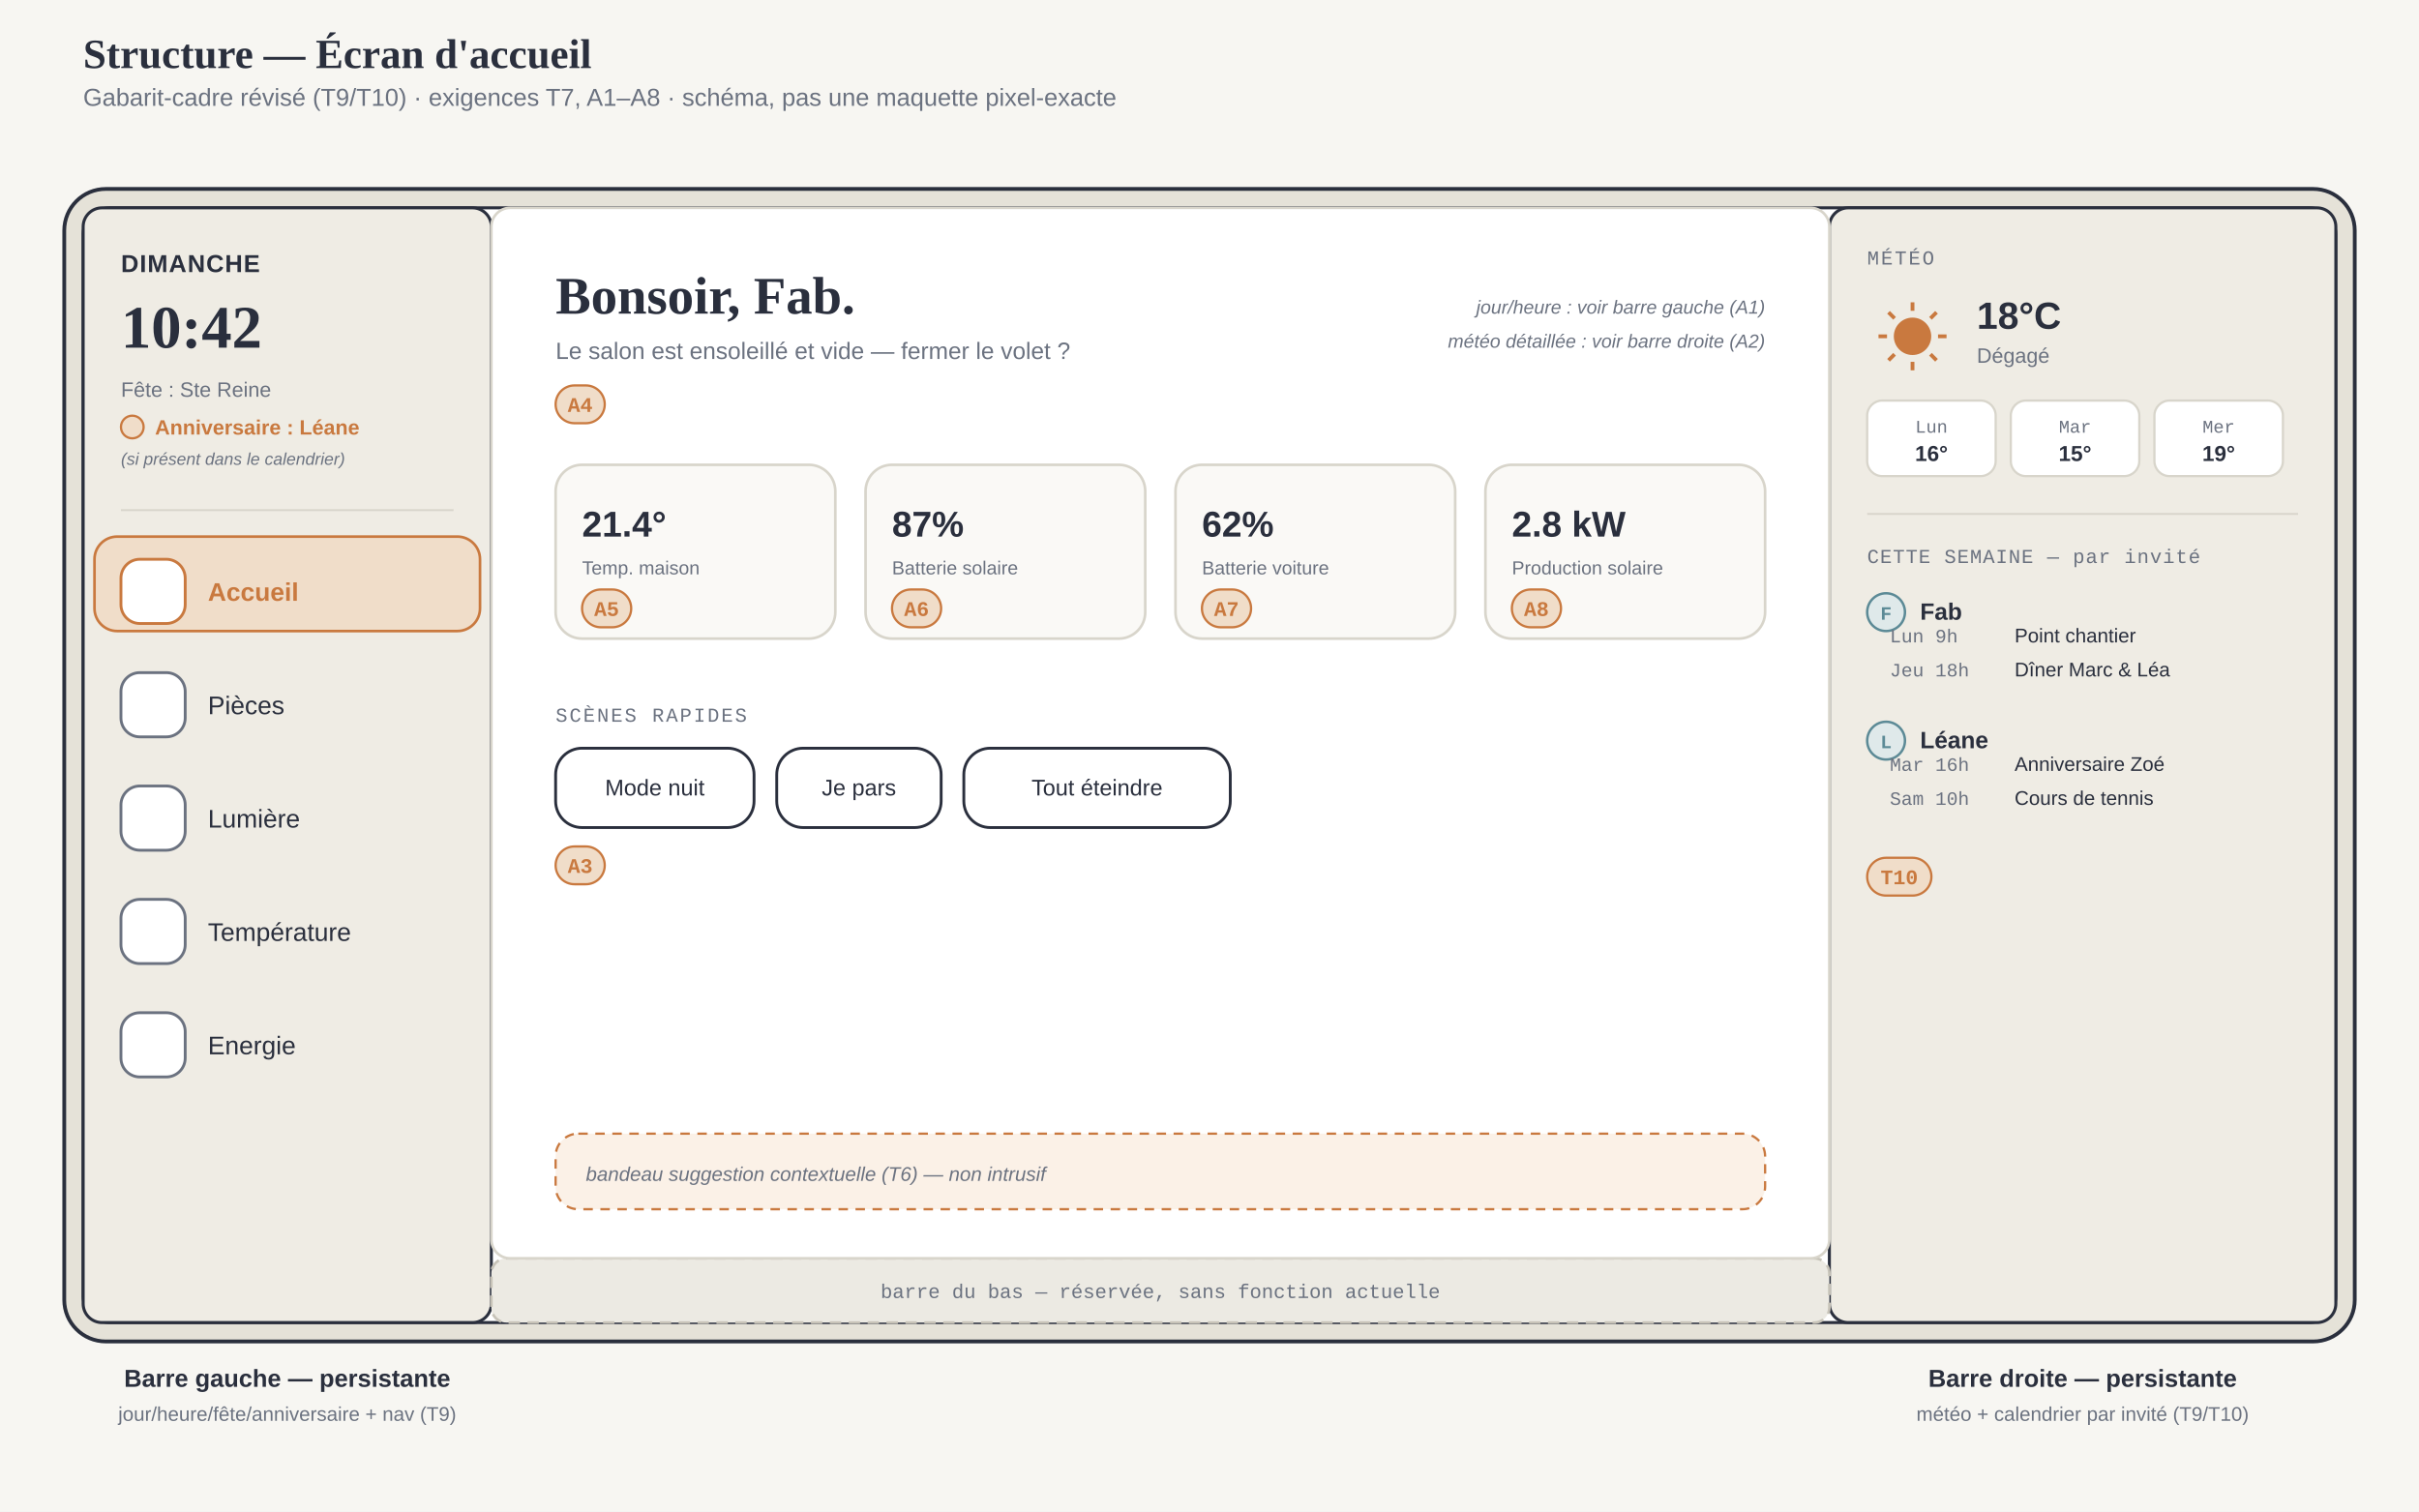
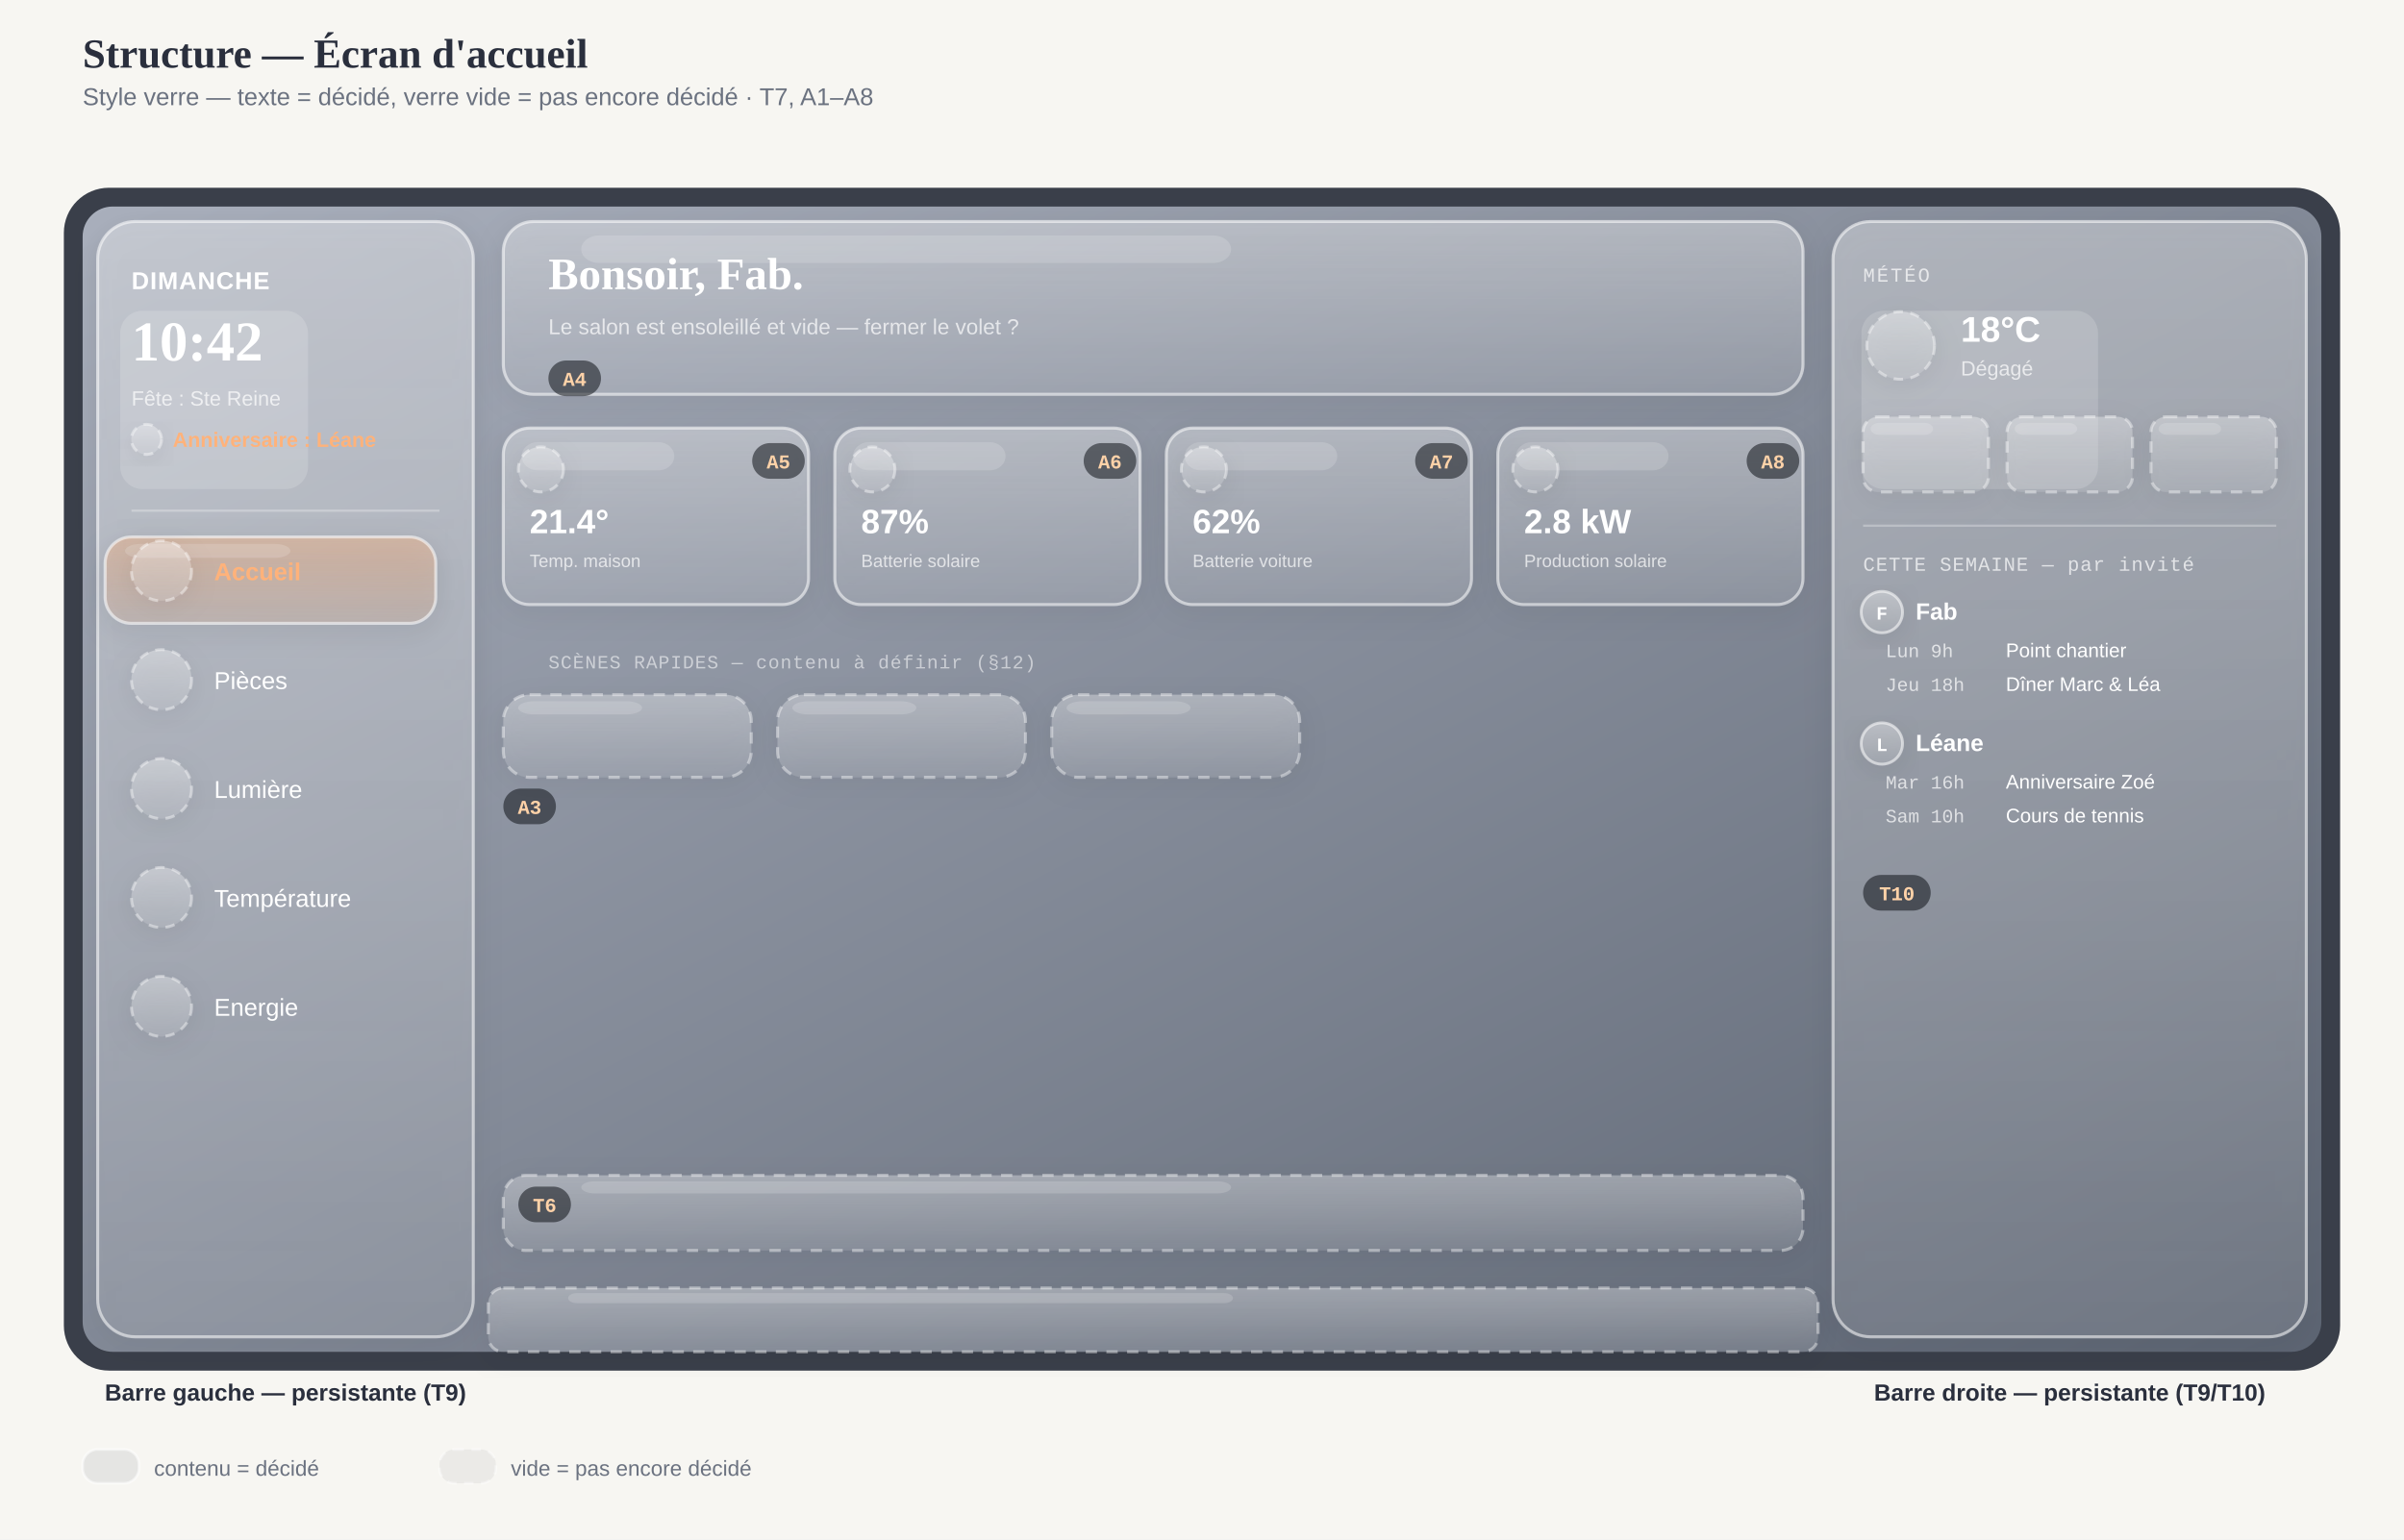
- <svg xmlns="http://www.w3.org/2000/svg" viewBox="0 0 1280 800" width="1280" height="800">
-   <rect x="0" y="0" width="1280" height="800" fill="#f7f6f2" />
+ <svg xmlns="http://www.w3.org/2000/svg" viewBox="0 0 1280 820" width="1280" height="820">
+   <defs>
+     <filter id="glassShadow" x="-40%" y="-40%" width="180%" height="180%">
+       <feDropShadow dx="0" dy="5" stdDeviation="7" flood-color="#000000" flood-opacity="0.28" />
+     </filter>
+     <linearGradient id="bgGrad" x1="0" y1="0" x2="1" y2="1">
+       <stop offset="0" stop-color="#aab0bd" />
+       <stop offset="1" stop-color="#5c6472" />
+     </linearGradient>
+     <linearGradient id="g1" x1="0" y1="0" x2="0" y2="1">
+       <stop offset="0" stop-color="rgba(255,255,255,0.32)" />
+       <stop offset="1" stop-color="rgba(255,255,255,0.10)" />
+     </linearGradient>
+     <linearGradient id="g11" x1="0" y1="0" x2="0" y2="1">
+       <stop offset="0" stop-color="rgba(255,255,255,0.32)" />
+       <stop offset="1" stop-color="rgba(255,255,255,0.10)" />
+     </linearGradient>
+     <linearGradient id="g12" x1="0" y1="0" x2="0" y2="1">
+       <stop offset="0" stop-color="rgba(255,255,255,0.32)" />
+       <stop offset="1" stop-color="rgba(255,255,255,0.10)" />
+     </linearGradient>
+     <linearGradient id="g13" x1="0" y1="0" x2="0" y2="1">
+       <stop offset="0" stop-color="rgba(255,255,255,0.32)" />
+       <stop offset="1" stop-color="rgba(255,255,255,0.10)" />
+     </linearGradient>
+     <linearGradient id="g16" x1="0" y1="0" x2="0" y2="1">
+       <stop offset="0" stop-color="rgba(255,255,255,0.32)" />
+       <stop offset="1" stop-color="rgba(255,255,255,0.10)" />
+     </linearGradient>
+     <linearGradient id="g17" x1="0" y1="0" x2="0" y2="1">
+       <stop offset="0" stop-color="rgba(255,255,255,0.32)" />
+       <stop offset="1" stop-color="rgba(255,255,255,0.10)" />
+     </linearGradient>
+     <linearGradient id="g18" x1="0" y1="0" x2="0" y2="1">
+       <stop offset="0" stop-color="rgba(255,255,255,0.32)" />
+       <stop offset="1" stop-color="rgba(255,255,255,0.10)" />
+     </linearGradient>
+     <linearGradient id="g20" x1="0" y1="0" x2="0" y2="1">
+       <stop offset="0" stop-color="rgba(255,255,255,0.32)" />
+       <stop offset="1" stop-color="rgba(255,255,255,0.10)" />
+     </linearGradient>
+     <linearGradient id="g22" x1="0" y1="0" x2="0" y2="1">
+       <stop offset="0" stop-color="rgba(255,255,255,0.32)" />
+       <stop offset="1" stop-color="rgba(255,255,255,0.10)" />
+     </linearGradient>
+     <linearGradient id="g24" x1="0" y1="0" x2="0" y2="1">
+       <stop offset="0" stop-color="rgba(255,255,255,0.32)" />
+       <stop offset="1" stop-color="rgba(255,255,255,0.10)" />
+     </linearGradient>
+     <linearGradient id="g26" x1="0" y1="0" x2="0" y2="1">
+       <stop offset="0" stop-color="rgba(255,255,255,0.32)" />
+       <stop offset="1" stop-color="rgba(255,255,255,0.10)" />
+     </linearGradient>
+     <linearGradient id="g27" x1="0" y1="0" x2="0" y2="1">
+       <stop offset="0" stop-color="rgba(255,255,255,0.32)" />
+       <stop offset="1" stop-color="rgba(255,255,255,0.10)" />
+     </linearGradient>
+     <linearGradient id="g28" x1="0" y1="0" x2="0" y2="1">
+       <stop offset="0" stop-color="rgba(255,255,255,0.32)" />
+       <stop offset="1" stop-color="rgba(255,255,255,0.10)" />
+     </linearGradient>
+     <linearGradient id="g29" x1="0" y1="0" x2="0" y2="1">
+       <stop offset="0" stop-color="rgba(255,255,255,0.32)" />
+       <stop offset="1" stop-color="rgba(255,255,255,0.10)" />
+     </linearGradient>
+     <linearGradient id="g3" x1="0" y1="0" x2="0" y2="1">
+       <stop offset="0" stop-color="rgba(255,178,122,0.38)" />
+       <stop offset="1" stop-color="rgba(255,178,122,0.14)" />
+     </linearGradient>
+     <linearGradient id="g9" x1="0" y1="0" x2="0" y2="1">
+       <stop offset="0" stop-color="rgba(255,255,255,0.32)" />
+       <stop offset="1" stop-color="rgba(255,255,255,0.10)" />
+     </linearGradient>
+     <linearGradient id="gc10" x1="0" y1="0" x2="0" y2="1">
+       <stop offset="0" stop-color="rgba(255,255,255,0.34)" />
+       <stop offset="1" stop-color="rgba(255,255,255,0.10)" />
+     </linearGradient>
+     <linearGradient id="gc14" x1="0" y1="0" x2="0" y2="1">
+       <stop offset="0" stop-color="rgba(255,255,255,0.34)" />
+       <stop offset="1" stop-color="rgba(255,255,255,0.10)" />
+     </linearGradient>
+     <linearGradient id="gc15" x1="0" y1="0" x2="0" y2="1">
+       <stop offset="0" stop-color="rgba(255,255,255,0.34)" />
+       <stop offset="1" stop-color="rgba(255,255,255,0.10)" />
+     </linearGradient>
+     <linearGradient id="gc19" x1="0" y1="0" x2="0" y2="1">
+       <stop offset="0" stop-color="rgba(255,255,255,0.34)" />
+       <stop offset="1" stop-color="rgba(255,255,255,0.10)" />
+     </linearGradient>
+     <linearGradient id="gc2" x1="0" y1="0" x2="0" y2="1">
+       <stop offset="0" stop-color="rgba(255,255,255,0.34)" />
+       <stop offset="1" stop-color="rgba(255,255,255,0.10)" />
+     </linearGradient>
+     <linearGradient id="gc21" x1="0" y1="0" x2="0" y2="1">
+       <stop offset="0" stop-color="rgba(255,255,255,0.34)" />
+       <stop offset="1" stop-color="rgba(255,255,255,0.10)" />
+     </linearGradient>
+     <linearGradient id="gc23" x1="0" y1="0" x2="0" y2="1">
+       <stop offset="0" stop-color="rgba(255,255,255,0.34)" />
+       <stop offset="1" stop-color="rgba(255,255,255,0.10)" />
+     </linearGradient>
+     <linearGradient id="gc25" x1="0" y1="0" x2="0" y2="1">
+       <stop offset="0" stop-color="rgba(255,255,255,0.34)" />
+       <stop offset="1" stop-color="rgba(255,255,255,0.10)" />
+     </linearGradient>
+     <linearGradient id="gc4" x1="0" y1="0" x2="0" y2="1">
+       <stop offset="0" stop-color="rgba(255,255,255,0.34)" />
+       <stop offset="1" stop-color="rgba(255,255,255,0.10)" />
+     </linearGradient>
+     <linearGradient id="gc5" x1="0" y1="0" x2="0" y2="1">
+       <stop offset="0" stop-color="rgba(255,255,255,0.34)" />
+       <stop offset="1" stop-color="rgba(255,255,255,0.10)" />
+     </linearGradient>
+     <linearGradient id="gc6" x1="0" y1="0" x2="0" y2="1">
+       <stop offset="0" stop-color="rgba(255,255,255,0.34)" />
+       <stop offset="1" stop-color="rgba(255,255,255,0.10)" />
+     </linearGradient>
+     <linearGradient id="gc7" x1="0" y1="0" x2="0" y2="1">
+       <stop offset="0" stop-color="rgba(255,255,255,0.34)" />
+       <stop offset="1" stop-color="rgba(255,255,255,0.10)" />
+     </linearGradient>
+     <linearGradient id="gc8" x1="0" y1="0" x2="0" y2="1">
+       <stop offset="0" stop-color="rgba(255,255,255,0.34)" />
+       <stop offset="1" stop-color="rgba(255,255,255,0.10)" />
+     </linearGradient>
+   </defs>
+   <rect x="0" y="0" width="1280" height="820" fill="#f7f6f2" />
  <text x="44.0" y="36.0" font-family="Georgia, 'Times New Roman', serif" font-size="22" font-weight="700" fill="#2a2f3d" text-anchor="start">Structure — Écran d'accueil</text>
-   <text x="44.0" y="56.0" font-family="Arial, Helvetica, sans-serif" font-size="13" font-weight="400" fill="#6b7280" text-anchor="start">Gabarit-cadre révisé (T9/T10) · exigences T7, A1–A8 · schéma, pas une maquette pixel-exacte</text>
-   <rect x="34.0" y="100.0" width="1212.0" height="610.0" rx="22" fill="#e5e2d8" stroke="#2a2f3d" stroke-width="2" opacity="1" />
-   <rect x="44.0" y="110.0" width="1192.0" height="590.0" rx="14" fill="#ffffff" stroke="#2a2f3d" stroke-width="1.6" opacity="1" />
-   <rect x="44.0" y="110.0" width="216.0" height="590.0" rx="10" fill="#efece4" stroke="#2a2f3d" stroke-width="1.6" opacity="1" />
-   <text x="64.0" y="144.0" font-family="Arial, Helvetica, sans-serif" font-size="13" font-weight="700" fill="#2a2f3d" text-anchor="start" letter-spacing="0.5px">DIMANCHE</text>
-   <text x="64.0" y="184.0" font-family="Georgia, 'Times New Roman', serif" font-size="32" font-weight="700" fill="#2a2f3d" text-anchor="start">10:42</text>
-   <text x="64.0" y="210.0" font-family="Arial, Helvetica, sans-serif" font-size="11" font-weight="400" fill="#6b7280" text-anchor="start">Fête : Ste Reine</text>
-   <circle cx="70.0" cy="226.0" r="6.0" fill="#f0ddc9" stroke="#c9793f" stroke-width="1.2" />
-   <text x="82.0" y="230.0" font-family="Arial, Helvetica, sans-serif" font-size="11" font-weight="700" fill="#c9793f" text-anchor="start">Anniversaire : Léane</text>
-   <text x="64.0" y="246.0" font-family="Arial, Helvetica, sans-serif" font-size="9" font-weight="400" fill="#6b7280" text-anchor="start" font-style="italic">(si présent dans le calendrier)</text>
-   <line x1="64.0" y1="270.0" x2="240.0" y2="270.0" stroke="#d8d5cb" stroke-width="1" />
-   <rect x="50.0" y="284.0" width="204.0" height="50.0" rx="12" fill="#f0ddc9" stroke="#c9793f" stroke-width="1.4" opacity="1" />
-   <rect x="64.0" y="296.0" width="34.0" height="34.0" rx="10" fill="#ffffff" stroke="#c9793f" stroke-width="1.5" opacity="1" />
-   <text x="110.0" y="318.0" font-family="Arial, Helvetica, sans-serif" font-size="13.5" font-weight="700" fill="#c9793f" text-anchor="start">Accueil</text>
-   <rect x="64.0" y="356.0" width="34.0" height="34.0" rx="10" fill="#ffffff" stroke="#6b7280" stroke-width="1.5" opacity="1" />
-   <text x="110.0" y="378.0" font-family="Arial, Helvetica, sans-serif" font-size="13.5" font-weight="400" fill="#2a2f3d" text-anchor="start">Pièces</text>
-   <rect x="64.0" y="416.0" width="34.0" height="34.0" rx="10" fill="#ffffff" stroke="#6b7280" stroke-width="1.5" opacity="1" />
-   <text x="110.0" y="438.0" font-family="Arial, Helvetica, sans-serif" font-size="13.5" font-weight="400" fill="#2a2f3d" text-anchor="start">Lumière</text>
-   <rect x="64.0" y="476.0" width="34.0" height="34.0" rx="10" fill="#ffffff" stroke="#6b7280" stroke-width="1.5" opacity="1" />
-   <text x="110.0" y="498.0" font-family="Arial, Helvetica, sans-serif" font-size="13.5" font-weight="400" fill="#2a2f3d" text-anchor="start">Température</text>
-   <rect x="64.0" y="536.0" width="34.0" height="34.0" rx="10" fill="#ffffff" stroke="#6b7280" stroke-width="1.5" opacity="1" />
-   <text x="110.0" y="558.0" font-family="Arial, Helvetica, sans-serif" font-size="13.5" font-weight="400" fill="#2a2f3d" text-anchor="start">Energie</text>
-   <text x="152.0" y="734.0" font-family="Arial, Helvetica, sans-serif" font-size="13" font-weight="700" fill="#2a2f3d" text-anchor="middle">Barre gauche — persistante</text>
-   <text x="152.0" y="752.0" font-family="Arial, Helvetica, sans-serif" font-size="10.5" font-weight="400" fill="#6b7280" text-anchor="middle">jour/heure/fête/anniversaire + nav (T9)</text>
-   <rect x="968.0" y="110.0" width="268.0" height="590.0" rx="10" fill="#efece4" stroke="#2a2f3d" stroke-width="1.6" opacity="1" />
-   <text x="988.0" y="140.0" font-family="Consolas, 'Courier New', monospace" font-size="10.5" font-weight="400" fill="#6b7280" text-anchor="start" letter-spacing="1px">MÉTÉO</text>
-   <circle cx="1012.0" cy="178.0" r="9.9" fill="#c9793f" stroke="none" stroke-width="1.4" />
-   <line x1="1025.5" y1="178.0" x2="1030.0" y2="178.0" stroke="#c9793f" stroke-width="2" />
-   <line x1="1021.5" y1="187.5" x2="1024.7" y2="190.7" stroke="#c9793f" stroke-width="2" />
-   <line x1="1012.0" y1="191.5" x2="1012.0" y2="196.0" stroke="#c9793f" stroke-width="2" />
-   <line x1="1002.5" y1="187.5" x2="999.3" y2="190.7" stroke="#c9793f" stroke-width="2" />
-   <line x1="998.5" y1="178.0" x2="994.0" y2="178.0" stroke="#c9793f" stroke-width="2" />
-   <line x1="1002.5" y1="168.5" x2="999.3" y2="165.3" stroke="#c9793f" stroke-width="2" />
-   <line x1="1012.0" y1="164.5" x2="1012.0" y2="160.0" stroke="#c9793f" stroke-width="2" />
-   <line x1="1021.5" y1="168.5" x2="1024.7" y2="165.3" stroke="#c9793f" stroke-width="2" />
-   <text x="1046.0" y="174.0" font-family="Arial, Helvetica, sans-serif" font-size="20" font-weight="700" fill="#2a2f3d" text-anchor="start">18°C</text>
-   <text x="1046.0" y="192.0" font-family="Arial, Helvetica, sans-serif" font-size="11" font-weight="400" fill="#6b7280" text-anchor="start">Dégagé</text>
-   <rect x="988.0" y="212.0" width="68.0" height="40.0" rx="8" fill="#ffffff" stroke="#d8d5cb" stroke-width="1.2" opacity="1" />
-   <text x="1022.0" y="229.0" font-family="Consolas, 'Courier New', monospace" font-size="9.5" font-weight="400" fill="#6b7280" text-anchor="middle">Lun</text>
-   <text x="1022.0" y="244.0" font-family="Arial, Helvetica, sans-serif" font-size="11.5" font-weight="700" fill="#2a2f3d" text-anchor="middle">16°</text>
-   <rect x="1064.0" y="212.0" width="68.0" height="40.0" rx="8" fill="#ffffff" stroke="#d8d5cb" stroke-width="1.2" opacity="1" />
-   <text x="1098.0" y="229.0" font-family="Consolas, 'Courier New', monospace" font-size="9.5" font-weight="400" fill="#6b7280" text-anchor="middle">Mar</text>
-   <text x="1098.0" y="244.0" font-family="Arial, Helvetica, sans-serif" font-size="11.5" font-weight="700" fill="#2a2f3d" text-anchor="middle">15°</text>
-   <rect x="1140.0" y="212.0" width="68.0" height="40.0" rx="8" fill="#ffffff" stroke="#d8d5cb" stroke-width="1.2" opacity="1" />
-   <text x="1174.0" y="229.0" font-family="Consolas, 'Courier New', monospace" font-size="9.5" font-weight="400" fill="#6b7280" text-anchor="middle">Mer</text>
-   <text x="1174.0" y="244.0" font-family="Arial, Helvetica, sans-serif" font-size="11.5" font-weight="700" fill="#2a2f3d" text-anchor="middle">19°</text>
-   <line x1="988.0" y1="272.0" x2="1216.0" y2="272.0" stroke="#d8d5cb" stroke-width="1" />
-   <text x="988.0" y="298.0" font-family="Consolas, 'Courier New', monospace" font-size="10.5" font-weight="400" fill="#6b7280" text-anchor="start" letter-spacing="0.5px">CETTE SEMAINE — par invité</text>
-   <circle cx="998.0" cy="324.0" r="10.0" fill="#dfe9ea" stroke="#5c8a96" stroke-width="1.3" />
-   <text x="998.0" y="328.0" font-family="Consolas, 'Courier New', monospace" font-size="10" font-weight="700" fill="#5c8a96" text-anchor="middle">F</text>
-   <text x="1016.0" y="328.0" font-family="Arial, Helvetica, sans-serif" font-size="12.5" font-weight="700" fill="#2a2f3d" text-anchor="start">Fab</text>
-   <text x="1000.0" y="340.0" font-family="Consolas, 'Courier New', monospace" font-size="10" font-weight="400" fill="#6b7280" text-anchor="start">Lun 9h</text>
-   <text x="1066.0" y="340.0" font-family="Arial, Helvetica, sans-serif" font-size="10.5" font-weight="400" fill="#2a2f3d" text-anchor="start">Point chantier</text>
-   <text x="1000.0" y="358.0" font-family="Consolas, 'Courier New', monospace" font-size="10" font-weight="400" fill="#6b7280" text-anchor="start">Jeu 18h</text>
-   <text x="1066.0" y="358.0" font-family="Arial, Helvetica, sans-serif" font-size="10.5" font-weight="400" fill="#2a2f3d" text-anchor="start">Dîner Marc &amp; Léa</text>
-   <circle cx="998.0" cy="392.0" r="10.0" fill="#dfe9ea" stroke="#5c8a96" stroke-width="1.3" />
-   <text x="998.0" y="396.0" font-family="Consolas, 'Courier New', monospace" font-size="10" font-weight="700" fill="#5c8a96" text-anchor="middle">L</text>
-   <text x="1016.0" y="396.0" font-family="Arial, Helvetica, sans-serif" font-size="12.5" font-weight="700" fill="#2a2f3d" text-anchor="start">Léane</text>
-   <text x="1000.0" y="408.0" font-family="Consolas, 'Courier New', monospace" font-size="10" font-weight="400" fill="#6b7280" text-anchor="start">Mar 16h</text>
-   <text x="1066.0" y="408.0" font-family="Arial, Helvetica, sans-serif" font-size="10.5" font-weight="400" fill="#2a2f3d" text-anchor="start">Anniversaire Zoé</text>
-   <text x="1000.0" y="426.0" font-family="Consolas, 'Courier New', monospace" font-size="10" font-weight="400" fill="#6b7280" text-anchor="start">Sam 10h</text>
-   <text x="1066.0" y="426.0" font-family="Arial, Helvetica, sans-serif" font-size="10.5" font-weight="400" fill="#2a2f3d" text-anchor="start">Cours de tennis</text>
-   <rect x="988.0" y="454.0" width="34.0" height="20.0" rx="10" fill="#f0ddc9" stroke="#c9793f" stroke-width="1.2" opacity="1" />
-   <text x="1005.0" y="468.0" font-family="Consolas, 'Courier New', monospace" font-size="11" font-weight="700" fill="#c9793f" text-anchor="middle">T10</text>
-   <text x="1102.0" y="734.0" font-family="Arial, Helvetica, sans-serif" font-size="13" font-weight="700" fill="#2a2f3d" text-anchor="middle">Barre droite — persistante</text>
-   <text x="1102.0" y="752.0" font-family="Arial, Helvetica, sans-serif" font-size="10.5" font-weight="400" fill="#6b7280" text-anchor="middle">météo + calendrier par invité (T9/T10)</text>
-   <rect x="260.0" y="666.0" width="708.0" height="34.0" rx="8" fill="#eceae3" stroke="#c7c3b8" stroke-width="1.4" stroke-dasharray="6,4" opacity="1" />
-   <text x="614.0" y="687.0" font-family="Consolas, 'Courier New', monospace" font-size="10.5" font-weight="400" fill="#6b7280" text-anchor="middle">barre du bas — réservée, sans fonction actuelle</text>
-   <rect x="260.0" y="110.0" width="708.0" height="556.0" rx="10" fill="#ffffff" stroke="#d8d5cb" stroke-width="1.4" opacity="1" />
-   <text x="294.0" y="166.0" font-family="Georgia, 'Times New Roman', serif" font-size="28" font-weight="700" fill="#2a2f3d" text-anchor="start">Bonsoir, Fab.</text>
-   <text x="294.0" y="190.0" font-family="Arial, Helvetica, sans-serif" font-size="12.5" font-weight="400" fill="#6b7280" text-anchor="start">Le salon est ensoleillé et vide — fermer le volet ?</text>
-   <rect x="294.0" y="204.0" width="26.0" height="20.0" rx="10" fill="#f0ddc9" stroke="#c9793f" stroke-width="1.2" opacity="1" />
-   <text x="307.0" y="218.0" font-family="Consolas, 'Courier New', monospace" font-size="11" font-weight="700" fill="#c9793f" text-anchor="middle">A4</text>
-   <text x="934.0" y="166.0" font-family="Arial, Helvetica, sans-serif" font-size="10" font-weight="400" fill="#6b7280" text-anchor="end" font-style="italic">jour/heure : voir barre gauche (A1)</text>
-   <text x="934.0" y="184.0" font-family="Arial, Helvetica, sans-serif" font-size="10" font-weight="400" fill="#6b7280" text-anchor="end" font-style="italic">météo détaillée : voir barre droite (A2)</text>
-   <rect x="294.0" y="246.0" width="148.0" height="92.0" rx="14" fill="#faf9f6" stroke="#d8d5cb" stroke-width="1.4" opacity="1" />
-   <text x="308.0" y="284.0" font-family="Arial, Helvetica, sans-serif" font-size="19" font-weight="700" fill="#2a2f3d" text-anchor="start">21.4°</text>
-   <text x="308.0" y="304.0" font-family="Arial, Helvetica, sans-serif" font-size="10" font-weight="400" fill="#6b7280" text-anchor="start">Temp. maison</text>
-   <rect x="308.0" y="312.0" width="26.0" height="20.0" rx="10" fill="#f0ddc9" stroke="#c9793f" stroke-width="1.2" opacity="1" />
-   <text x="321.0" y="326.0" font-family="Consolas, 'Courier New', monospace" font-size="11" font-weight="700" fill="#c9793f" text-anchor="middle">A5</text>
-   <rect x="458.0" y="246.0" width="148.0" height="92.0" rx="14" fill="#faf9f6" stroke="#d8d5cb" stroke-width="1.4" opacity="1" />
-   <text x="472.0" y="284.0" font-family="Arial, Helvetica, sans-serif" font-size="19" font-weight="700" fill="#2a2f3d" text-anchor="start">87%</text>
-   <text x="472.0" y="304.0" font-family="Arial, Helvetica, sans-serif" font-size="10" font-weight="400" fill="#6b7280" text-anchor="start">Batterie solaire</text>
-   <rect x="472.0" y="312.0" width="26.0" height="20.0" rx="10" fill="#f0ddc9" stroke="#c9793f" stroke-width="1.2" opacity="1" />
-   <text x="485.0" y="326.0" font-family="Consolas, 'Courier New', monospace" font-size="11" font-weight="700" fill="#c9793f" text-anchor="middle">A6</text>
-   <rect x="622.0" y="246.0" width="148.0" height="92.0" rx="14" fill="#faf9f6" stroke="#d8d5cb" stroke-width="1.4" opacity="1" />
-   <text x="636.0" y="284.0" font-family="Arial, Helvetica, sans-serif" font-size="19" font-weight="700" fill="#2a2f3d" text-anchor="start">62%</text>
-   <text x="636.0" y="304.0" font-family="Arial, Helvetica, sans-serif" font-size="10" font-weight="400" fill="#6b7280" text-anchor="start">Batterie voiture</text>
-   <rect x="636.0" y="312.0" width="26.0" height="20.0" rx="10" fill="#f0ddc9" stroke="#c9793f" stroke-width="1.2" opacity="1" />
-   <text x="649.0" y="326.0" font-family="Consolas, 'Courier New', monospace" font-size="11" font-weight="700" fill="#c9793f" text-anchor="middle">A7</text>
-   <rect x="786.0" y="246.0" width="148.0" height="92.0" rx="14" fill="#faf9f6" stroke="#d8d5cb" stroke-width="1.4" opacity="1" />
-   <text x="800.0" y="284.0" font-family="Arial, Helvetica, sans-serif" font-size="19" font-weight="700" fill="#2a2f3d" text-anchor="start">2.8 kW</text>
-   <text x="800.0" y="304.0" font-family="Arial, Helvetica, sans-serif" font-size="10" font-weight="400" fill="#6b7280" text-anchor="start">Production solaire</text>
-   <rect x="800.0" y="312.0" width="26.0" height="20.0" rx="10" fill="#f0ddc9" stroke="#c9793f" stroke-width="1.2" opacity="1" />
-   <text x="813.0" y="326.0" font-family="Consolas, 'Courier New', monospace" font-size="11" font-weight="700" fill="#c9793f" text-anchor="middle">A8</text>
-   <text x="294.0" y="382.0" font-family="Consolas, 'Courier New', monospace" font-size="10.5" font-weight="400" fill="#6b7280" text-anchor="start" letter-spacing="1px">SCÈNES RAPIDES</text>
-   <rect x="294.0" y="396.0" width="105.0" height="42.0" rx="14" fill="#ffffff" stroke="#2a2f3d" stroke-width="1.5" opacity="1" />
-   <text x="346.5" y="421.0" font-family="Arial, Helvetica, sans-serif" font-size="12" font-weight="400" fill="#2a2f3d" text-anchor="middle">Mode nuit</text>
-   <rect x="411.0" y="396.0" width="87.0" height="42.0" rx="14" fill="#ffffff" stroke="#2a2f3d" stroke-width="1.5" opacity="1" />
-   <text x="454.5" y="421.0" font-family="Arial, Helvetica, sans-serif" font-size="12" font-weight="400" fill="#2a2f3d" text-anchor="middle">Je pars</text>
-   <rect x="510.0" y="396.0" width="141.0" height="42.0" rx="14" fill="#ffffff" stroke="#2a2f3d" stroke-width="1.5" opacity="1" />
-   <text x="580.5" y="421.0" font-family="Arial, Helvetica, sans-serif" font-size="12" font-weight="400" fill="#2a2f3d" text-anchor="middle">Tout éteindre</text>
-   <rect x="294.0" y="448.0" width="26.0" height="20.0" rx="10" fill="#f0ddc9" stroke="#c9793f" stroke-width="1.2" opacity="1" />
-   <text x="307.0" y="462.0" font-family="Consolas, 'Courier New', monospace" font-size="11" font-weight="700" fill="#c9793f" text-anchor="middle">A3</text>
-   <rect x="294.0" y="600.0" width="640.0" height="40.0" rx="12" fill="#fbf1e7" stroke="#c9793f" stroke-width="1.2" stroke-dasharray="5,4" opacity="1" />
-   <text x="310.0" y="625.0" font-family="Arial, Helvetica, sans-serif" font-size="10.5" font-weight="400" fill="#6b7280" text-anchor="start" font-style="italic">bandeau suggestion contextuelle (T6) — non intrusif</text>
+   <text x="44.0" y="56.0" font-family="Arial, Helvetica, sans-serif" font-size="13" font-weight="400" fill="#6b7280" text-anchor="start">Style verre — texte = décidé, verre vide = pas encore décidé · T7, A1–A8</text>
+   <rect x="34" y="100" width="1212" height="630" rx="24" fill="#3a3f4a" />
+   <rect x="44" y="110" width="1192" height="610" rx="16" fill="url(#bgGrad)" />
+   <rect x="52.0" y="118.0" width="200.0" height="594.0" rx="20" fill="url(#g1)" stroke="rgba(255,255,255,0.55)" stroke-width="1.6" filter="url(#glassShadow)" />
+   <rect x="64.0" y="165.5" width="100.0" height="95.0" rx="12.0" fill="rgba(255,255,255,0.16)" />
+   <text x="70.0" y="154.0" font-family="Arial, Helvetica, sans-serif" font-size="13" font-weight="700" fill="#ffffff" text-anchor="start" letter-spacing="0.5px">DIMANCHE</text>
+   <text x="70.0" y="192.0" font-family="Georgia, 'Times New Roman', serif" font-size="30" font-weight="700" fill="#ffffff" text-anchor="start">10:42</text>
+   <text x="70.0" y="216.0" font-family="Arial, Helvetica, sans-serif" font-size="11" font-weight="400" fill="rgba(255,255,255,0.70)" text-anchor="start">Fête : Ste Reine</text>
+   <circle cx="78.0" cy="234.0" r="8.0" fill="url(#gc2)" stroke="rgba(255,255,255,0.40)" stroke-width="1.5" stroke-dasharray="5,4" filter="url(#glassShadow)" />
+   <text x="92.0" y="238.0" font-family="Arial, Helvetica, sans-serif" font-size="11" font-weight="700" fill="#ffb27a" text-anchor="start">Anniversaire : Léane</text>
+   <line x1="70.0" y1="272.0" x2="234.0" y2="272.0" stroke="rgba(255,255,255,0.28)" stroke-width="1.2" />
+   <rect x="56.0" y="286.0" width="176.0" height="46.0" rx="14" fill="url(#g3)" stroke="rgba(255,255,255,0.55)" stroke-width="1.6" filter="url(#glassShadow)" />
+   <rect x="66.6" y="289.7" width="88.0" height="7.4" rx="8.4" fill="rgba(255,255,255,0.16)" />
+   <circle cx="86.0" cy="304.0" r="16.0" fill="url(#gc4)" stroke="rgba(255,255,255,0.40)" stroke-width="1.5" stroke-dasharray="5,4" filter="url(#glassShadow)" />
+   <text x="114.0" y="309.0" font-family="Arial, Helvetica, sans-serif" font-size="13" font-weight="700" fill="#ffb27a" text-anchor="start">Accueil</text>
+   <circle cx="86.0" cy="362.0" r="16.0" fill="url(#gc5)" stroke="rgba(255,255,255,0.40)" stroke-width="1.5" stroke-dasharray="5,4" filter="url(#glassShadow)" />
+   <text x="114.0" y="367.0" font-family="Arial, Helvetica, sans-serif" font-size="13" font-weight="400" fill="#ffffff" text-anchor="start">Pièces</text>
+   <circle cx="86.0" cy="420.0" r="16.0" fill="url(#gc6)" stroke="rgba(255,255,255,0.40)" stroke-width="1.5" stroke-dasharray="5,4" filter="url(#glassShadow)" />
+   <text x="114.0" y="425.0" font-family="Arial, Helvetica, sans-serif" font-size="13" font-weight="400" fill="#ffffff" text-anchor="start">Lumière</text>
+   <circle cx="86.0" cy="478.0" r="16.0" fill="url(#gc7)" stroke="rgba(255,255,255,0.40)" stroke-width="1.5" stroke-dasharray="5,4" filter="url(#glassShadow)" />
+   <text x="114.0" y="483.0" font-family="Arial, Helvetica, sans-serif" font-size="13" font-weight="400" fill="#ffffff" text-anchor="start">Température</text>
+   <circle cx="86.0" cy="536.0" r="16.0" fill="url(#gc8)" stroke="rgba(255,255,255,0.40)" stroke-width="1.5" stroke-dasharray="5,4" filter="url(#glassShadow)" />
+   <text x="114.0" y="541.0" font-family="Arial, Helvetica, sans-serif" font-size="13" font-weight="400" fill="#ffffff" text-anchor="start">Energie</text>
+   <text x="152.0" y="746.0" font-family="Arial, Helvetica, sans-serif" font-size="12.5" font-weight="700" fill="#2a2f3d" text-anchor="middle">Barre gauche — persistante (T9)</text>
+   <rect x="976.0" y="118.0" width="252.0" height="594.0" rx="20" fill="url(#g9)" stroke="rgba(255,255,255,0.55)" stroke-width="1.6" filter="url(#glassShadow)" />
+   <rect x="991.1" y="165.5" width="126.0" height="95.0" rx="12.0" fill="rgba(255,255,255,0.16)" />
+   <text x="992.0" y="150.0" font-family="Consolas, 'Courier New', monospace" font-size="10.5" font-weight="400" fill="rgba(255,255,255,0.70)" text-anchor="start" letter-spacing="1px">MÉTÉO</text>
+   <circle cx="1012.0" cy="184.0" r="18.0" fill="url(#gc10)" stroke="rgba(255,255,255,0.40)" stroke-width="1.5" stroke-dasharray="5,4" filter="url(#glassShadow)" />
+   <text x="1044.0" y="182.0" font-family="Arial, Helvetica, sans-serif" font-size="19" font-weight="700" fill="#ffffff" text-anchor="start">18°C</text>
+   <text x="1044.0" y="200.0" font-family="Arial, Helvetica, sans-serif" font-size="11" font-weight="400" fill="rgba(255,255,255,0.70)" text-anchor="start">Dégagé</text>
+   <rect x="992.0" y="222.0" width="66.7" height="40.0" rx="8" fill="url(#g11)" stroke="rgba(255,255,255,0.40)" stroke-width="1.6" stroke-dasharray="6,5" filter="url(#glassShadow)" />
+   <rect x="996.0" y="225.2" width="33.3" height="6.4" rx="4.8" fill="rgba(255,255,255,0.16)" />
+   <rect x="1068.7" y="222.0" width="66.7" height="40.0" rx="8" fill="url(#g12)" stroke="rgba(255,255,255,0.40)" stroke-width="1.6" stroke-dasharray="6,5" filter="url(#glassShadow)" />
+   <rect x="1072.7" y="225.2" width="33.3" height="6.4" rx="4.8" fill="rgba(255,255,255,0.16)" />
+   <rect x="1145.3" y="222.0" width="66.7" height="40.0" rx="8" fill="url(#g13)" stroke="rgba(255,255,255,0.40)" stroke-width="1.6" stroke-dasharray="6,5" filter="url(#glassShadow)" />
+   <rect x="1149.3" y="225.2" width="33.3" height="6.4" rx="4.8" fill="rgba(255,255,255,0.16)" />
+   <line x1="992.0" y1="280.0" x2="1212.0" y2="280.0" stroke="rgba(255,255,255,0.28)" stroke-width="1.2" />
+   <text x="992.0" y="304.0" font-family="Consolas, 'Courier New', monospace" font-size="10.5" font-weight="400" fill="rgba(255,255,255,0.70)" text-anchor="start" letter-spacing="0.5px">CETTE SEMAINE — par invité</text>
+   <circle cx="1002.0" cy="326.0" r="11.0" fill="url(#gc14)" stroke="rgba(255,255,255,0.55)" stroke-width="1.5" filter="url(#glassShadow)" />
+   <text x="1002.0" y="330.0" font-family="Consolas, 'Courier New', monospace" font-size="10" font-weight="700" fill="#ffffff" text-anchor="middle">F</text>
+   <text x="1020.0" y="330.0" font-family="Arial, Helvetica, sans-serif" font-size="12.5" font-weight="700" fill="#ffffff" text-anchor="start">Fab</text>
+   <text x="1004.0" y="350.0" font-family="Consolas, 'Courier New', monospace" font-size="10" font-weight="400" fill="rgba(255,255,255,0.70)" text-anchor="start">Lun 9h</text>
+   <text x="1068.0" y="350.0" font-family="Arial, Helvetica, sans-serif" font-size="10.5" font-weight="400" fill="#ffffff" text-anchor="start">Point chantier</text>
+   <text x="1004.0" y="368.0" font-family="Consolas, 'Courier New', monospace" font-size="10" font-weight="400" fill="rgba(255,255,255,0.70)" text-anchor="start">Jeu 18h</text>
+   <text x="1068.0" y="368.0" font-family="Arial, Helvetica, sans-serif" font-size="10.5" font-weight="400" fill="#ffffff" text-anchor="start">Dîner Marc &amp; Léa</text>
+   <circle cx="1002.0" cy="396.0" r="11.0" fill="url(#gc15)" stroke="rgba(255,255,255,0.55)" stroke-width="1.5" filter="url(#glassShadow)" />
+   <text x="1002.0" y="400.0" font-family="Consolas, 'Courier New', monospace" font-size="10" font-weight="700" fill="#ffffff" text-anchor="middle">L</text>
+   <text x="1020.0" y="400.0" font-family="Arial, Helvetica, sans-serif" font-size="12.5" font-weight="700" fill="#ffffff" text-anchor="start">Léane</text>
+   <text x="1004.0" y="420.0" font-family="Consolas, 'Courier New', monospace" font-size="10" font-weight="400" fill="rgba(255,255,255,0.70)" text-anchor="start">Mar 16h</text>
+   <text x="1068.0" y="420.0" font-family="Arial, Helvetica, sans-serif" font-size="10.5" font-weight="400" fill="#ffffff" text-anchor="start">Anniversaire Zoé</text>
+   <text x="1004.0" y="438.0" font-family="Consolas, 'Courier New', monospace" font-size="10" font-weight="400" fill="rgba(255,255,255,0.70)" text-anchor="start">Sam 10h</text>
+   <text x="1068.0" y="438.0" font-family="Arial, Helvetica, sans-serif" font-size="10.5" font-weight="400" fill="#ffffff" text-anchor="start">Cours de tennis</text>
+   <rect x="992.0" y="466.0" width="36" height="19" rx="9.5" fill="rgba(18,20,26,0.55)" />
+   <text x="1010.0" y="479.5" font-family="Consolas, 'Courier New', monospace" font-size="10.5" font-weight="700" fill="#ffd2a8" text-anchor="middle">T10</text>
+   <text x="1102.0" y="746.0" font-family="Arial, Helvetica, sans-serif" font-size="12.5" font-weight="700" fill="#2a2f3d" text-anchor="middle">Barre droite — persistante (T9/T10)</text>
+   <rect x="260.0" y="686.0" width="708.0" height="34.0" rx="8" fill="url(#g16)" stroke="rgba(255,255,255,0.40)" stroke-width="1.6" stroke-dasharray="6,5" filter="url(#glassShadow)" />
+   <rect x="302.5" y="688.7" width="354.0" height="5.4" rx="4.8" fill="rgba(255,255,255,0.16)" />
+   <rect x="268.0" y="118.0" width="692.0" height="92.0" rx="16" fill="url(#g17)" stroke="rgba(255,255,255,0.55)" stroke-width="1.6" filter="url(#glassShadow)" />
+   <rect x="309.5" y="125.4" width="346.0" height="14.7" rx="9.6" fill="rgba(255,255,255,0.16)" />
+   <text x="292.0" y="154.0" font-family="Georgia, 'Times New Roman', serif" font-size="24" font-weight="700" fill="#ffffff" text-anchor="start">Bonsoir, Fab.</text>
+   <text x="292.0" y="178.0" font-family="Arial, Helvetica, sans-serif" font-size="11.5" font-weight="400" fill="rgba(255,255,255,0.70)" text-anchor="start">Le salon est ensoleillé et vide — fermer le volet ?</text>
+   <rect x="292.0" y="192.0" width="28" height="19" rx="9.5" fill="rgba(18,20,26,0.55)" />
+   <text x="306.0" y="205.5" font-family="Consolas, 'Courier New', monospace" font-size="10.5" font-weight="700" fill="#ffd2a8" text-anchor="middle">A4</text>
+   <rect x="268.0" y="228.0" width="162.5" height="94.0" rx="14" fill="url(#g18)" stroke="rgba(255,255,255,0.55)" stroke-width="1.6" filter="url(#glassShadow)" />
+   <rect x="277.8" y="235.5" width="81.2" height="15.0" rx="8.4" fill="rgba(255,255,255,0.16)" />
+   <circle cx="288.0" cy="250.0" r="12.0" fill="url(#gc19)" stroke="rgba(255,255,255,0.40)" stroke-width="1.5" stroke-dasharray="5,4" filter="url(#glassShadow)" />
+   <text x="282.0" y="284.0" font-family="Arial, Helvetica, sans-serif" font-size="18" font-weight="700" fill="#ffffff" text-anchor="start">21.4°</text>
+   <text x="282.0" y="302.0" font-family="Arial, Helvetica, sans-serif" font-size="9.5" font-weight="400" fill="rgba(255,255,255,0.70)" text-anchor="start">Temp. maison</text>
+   <rect x="400.5" y="236.0" width="28" height="19" rx="9.5" fill="rgba(18,20,26,0.55)" />
+   <text x="414.5" y="249.5" font-family="Consolas, 'Courier New', monospace" font-size="10.5" font-weight="700" fill="#ffd2a8" text-anchor="middle">A5</text>
+   <rect x="444.5" y="228.0" width="162.5" height="94.0" rx="14" fill="url(#g20)" stroke="rgba(255,255,255,0.55)" stroke-width="1.6" filter="url(#glassShadow)" />
+   <rect x="454.2" y="235.5" width="81.2" height="15.0" rx="8.4" fill="rgba(255,255,255,0.16)" />
+   <circle cx="464.5" cy="250.0" r="12.0" fill="url(#gc21)" stroke="rgba(255,255,255,0.40)" stroke-width="1.5" stroke-dasharray="5,4" filter="url(#glassShadow)" />
+   <text x="458.5" y="284.0" font-family="Arial, Helvetica, sans-serif" font-size="18" font-weight="700" fill="#ffffff" text-anchor="start">87%</text>
+   <text x="458.5" y="302.0" font-family="Arial, Helvetica, sans-serif" font-size="9.5" font-weight="400" fill="rgba(255,255,255,0.70)" text-anchor="start">Batterie solaire</text>
+   <rect x="577.0" y="236.0" width="28" height="19" rx="9.5" fill="rgba(18,20,26,0.55)" />
+   <text x="591.0" y="249.5" font-family="Consolas, 'Courier New', monospace" font-size="10.5" font-weight="700" fill="#ffd2a8" text-anchor="middle">A6</text>
+   <rect x="621.0" y="228.0" width="162.5" height="94.0" rx="14" fill="url(#g22)" stroke="rgba(255,255,255,0.55)" stroke-width="1.6" filter="url(#glassShadow)" />
+   <rect x="630.8" y="235.5" width="81.2" height="15.0" rx="8.4" fill="rgba(255,255,255,0.16)" />
+   <circle cx="641.0" cy="250.0" r="12.0" fill="url(#gc23)" stroke="rgba(255,255,255,0.40)" stroke-width="1.5" stroke-dasharray="5,4" filter="url(#glassShadow)" />
+   <text x="635.0" y="284.0" font-family="Arial, Helvetica, sans-serif" font-size="18" font-weight="700" fill="#ffffff" text-anchor="start">62%</text>
+   <text x="635.0" y="302.0" font-family="Arial, Helvetica, sans-serif" font-size="9.5" font-weight="400" fill="rgba(255,255,255,0.70)" text-anchor="start">Batterie voiture</text>
+   <rect x="753.5" y="236.0" width="28" height="19" rx="9.5" fill="rgba(18,20,26,0.55)" />
+   <text x="767.5" y="249.5" font-family="Consolas, 'Courier New', monospace" font-size="10.5" font-weight="700" fill="#ffd2a8" text-anchor="middle">A7</text>
+   <rect x="797.5" y="228.0" width="162.5" height="94.0" rx="14" fill="url(#g24)" stroke="rgba(255,255,255,0.55)" stroke-width="1.6" filter="url(#glassShadow)" />
+   <rect x="807.2" y="235.5" width="81.2" height="15.0" rx="8.4" fill="rgba(255,255,255,0.16)" />
+   <circle cx="817.5" cy="250.0" r="12.0" fill="url(#gc25)" stroke="rgba(255,255,255,0.40)" stroke-width="1.5" stroke-dasharray="5,4" filter="url(#glassShadow)" />
+   <text x="811.5" y="284.0" font-family="Arial, Helvetica, sans-serif" font-size="18" font-weight="700" fill="#ffffff" text-anchor="start">2.8 kW</text>
+   <text x="811.5" y="302.0" font-family="Arial, Helvetica, sans-serif" font-size="9.5" font-weight="400" fill="rgba(255,255,255,0.70)" text-anchor="start">Production solaire</text>
+   <rect x="930.0" y="236.0" width="28" height="19" rx="9.5" fill="rgba(18,20,26,0.55)" />
+   <text x="944.0" y="249.5" font-family="Consolas, 'Courier New', monospace" font-size="10.5" font-weight="700" fill="#ffd2a8" text-anchor="middle">A8</text>
+   <text x="292.0" y="356.0" font-family="Consolas, 'Courier New', monospace" font-size="10" font-weight="400" fill="rgba(255,255,255,0.55)" text-anchor="start" letter-spacing="0.5px">SCÈNES RAPIDES — contenu à définir (§12)</text>
+   <rect x="268.0" y="370.0" width="132.0" height="44.0" rx="14" fill="url(#g26)" stroke="rgba(255,255,255,0.40)" stroke-width="1.6" stroke-dasharray="6,5" filter="url(#glassShadow)" />
+   <rect x="275.9" y="373.5" width="66.0" height="7.0" rx="8.4" fill="rgba(255,255,255,0.16)" />
+   <rect x="414.0" y="370.0" width="132.0" height="44.0" rx="14" fill="url(#g27)" stroke="rgba(255,255,255,0.40)" stroke-width="1.6" stroke-dasharray="6,5" filter="url(#glassShadow)" />
+   <rect x="421.9" y="373.5" width="66.0" height="7.0" rx="8.4" fill="rgba(255,255,255,0.16)" />
+   <rect x="560.0" y="370.0" width="132.0" height="44.0" rx="14" fill="url(#g28)" stroke="rgba(255,255,255,0.40)" stroke-width="1.6" stroke-dasharray="6,5" filter="url(#glassShadow)" />
+   <rect x="567.9" y="373.5" width="66.0" height="7.0" rx="8.4" fill="rgba(255,255,255,0.16)" />
+   <rect x="268.0" y="420.0" width="28" height="19" rx="9.5" fill="rgba(18,20,26,0.55)" />
+   <text x="282.0" y="433.5" font-family="Consolas, 'Courier New', monospace" font-size="10.5" font-weight="700" fill="#ffd2a8" text-anchor="middle">A3</text>
+   <rect x="268.0" y="626.0" width="692.0" height="40.0" rx="12" fill="url(#g29)" stroke="rgba(255,255,255,0.40)" stroke-width="1.6" stroke-dasharray="6,5" filter="url(#glassShadow)" />
+   <rect x="309.5" y="629.2" width="346.0" height="6.4" rx="7.2" fill="rgba(255,255,255,0.16)" />
+   <rect x="276.0" y="632.0" width="28" height="19" rx="9.5" fill="rgba(18,20,26,0.55)" />
+   <text x="290.0" y="645.5" font-family="Consolas, 'Courier New', monospace" font-size="10.5" font-weight="700" fill="#ffd2a8" text-anchor="middle">T6</text>
+   <rect x="44" y="772" width="30" height="18" rx="8" fill="rgba(120,124,132,0.14)" stroke="rgba(255,255,255,0.55)" stroke-width="1.4" />
+   <text x="82" y="786" font-family="Arial, Helvetica, sans-serif" font-size="11.5" fill="#6b7280">contenu = décidé</text>
+   <rect x="234" y="772" width="30" height="18" rx="8" fill="rgba(120,124,132,0.10)" stroke="rgba(255,255,255,0.40)" stroke-width="1.4" stroke-dasharray="5,4" />
+   <text x="272" y="786" font-family="Arial, Helvetica, sans-serif" font-size="11.5" fill="#6b7280">vide = pas encore décidé</text>
</svg>
